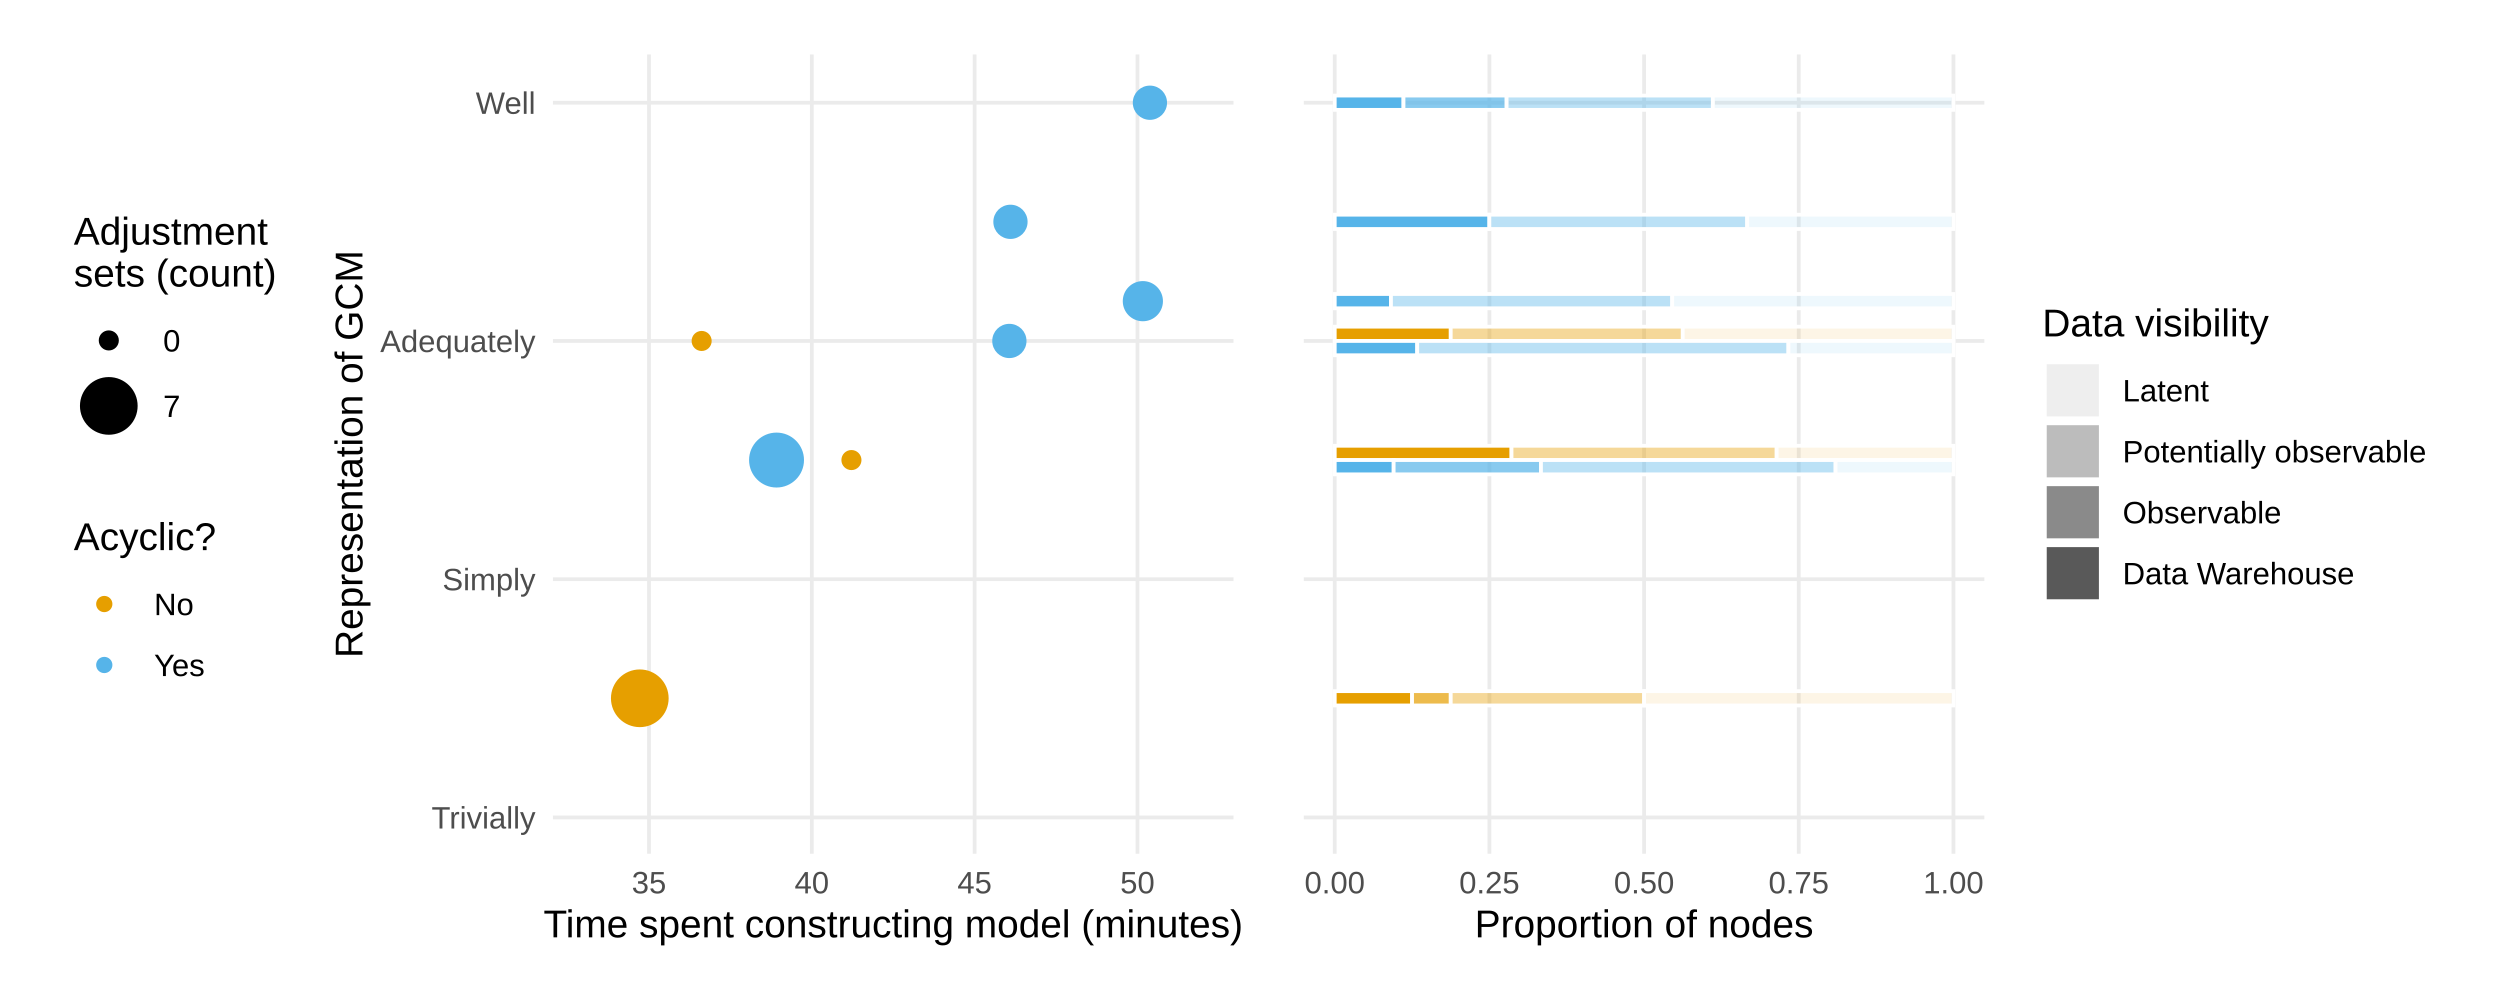
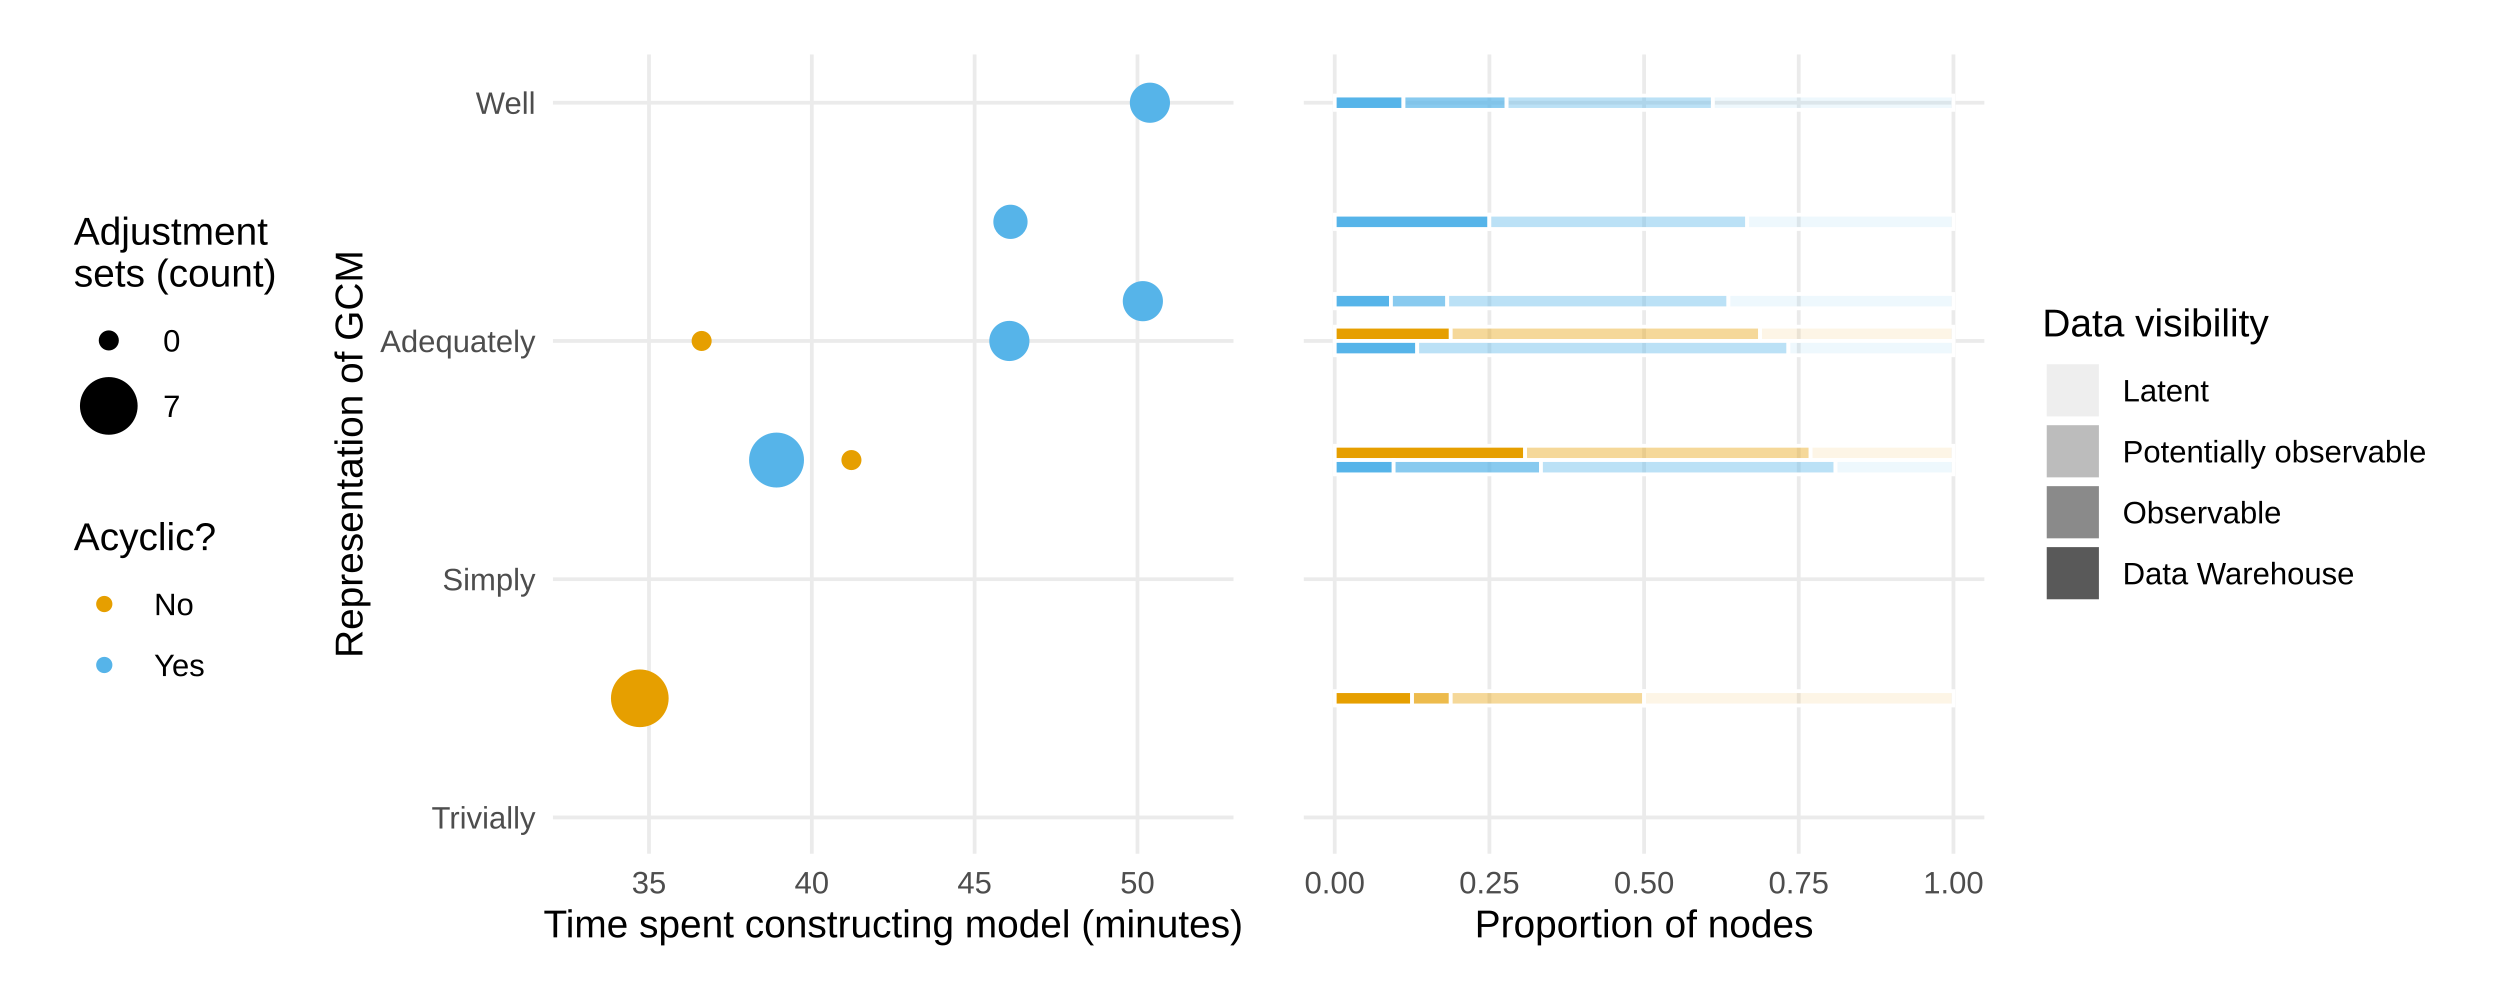
<svg xmlns="http://www.w3.org/2000/svg" width="708.66pt" height="283.46pt" viewBox="0 0 708.66 283.46">
  <g class="svglite">
    <defs>
      <style type="text/css">
    .svglite line, .svglite polyline, .svglite polygon, .svglite path, .svglite rect, .svglite circle {
      fill: none;
      stroke: #000000;
      stroke-linecap: round;
      stroke-linejoin: round;
      stroke-miterlimit: 10.00;
    }
    .svglite text {
      white-space: pre;
    }
    .svglite g.glyphgroup path {
      fill: inherit;
      stroke: none;
    }
  </style>
    </defs>
    <rect width="100%" height="100%" style="stroke: none; fill: #FFFFFF;" />
    <defs>
      <clipPath id="cpMC4wMHw3MDguNjZ8MC4wMHwyODMuNDY=">
        <rect x="0.00" y="0.00" width="708.66" height="283.46" />
      </clipPath>
    </defs>
    <g clip-path="url(#cpMC4wMHw3MDguNjZ8MC4wMHwyODMuNDY=)">
      <rect x="-0" y="0.00" width="708.66" height="283.46" style="stroke-width: 1.07; stroke: #FFFFFF; fill: #FFFFFF;" />
    </g>
    <defs>
      <clipPath id="cpMTU2Ljc0fDU2Mi41MHwxNS40NHwyNDIuMDE=">
        <rect x="156.74" y="15.44" width="405.75" height="226.56" />
      </clipPath>
    </defs>
    <g clip-path="url(#cpMTU2Ljc0fDU2Mi41MHwxNS40NHwyNDIuMDE=)">
</g>
    <g clip-path="url(#cpMC4wMHw3MDguNjZ8MC4wMHwyODMuNDY=)">
</g>
    <defs>
      <clipPath id="cpNS40OHwzNTkuNjJ8NS40OHwyNzcuOTk=">
        <rect x="5.48" y="5.48" width="354.14" height="272.51" />
      </clipPath>
    </defs>
    <g clip-path="url(#cpNS40OHwzNTkuNjJ8NS40OHwyNzcuOTk=)">
      <rect x="5.48" y="5.48" width="354.14" height="272.51" style="stroke-width: 1.07; stroke: none; fill: #FFFFFF;" />
    </g>
    <g clip-path="url(#cpMC4wMHw3MDguNjZ8MC4wMHwyODMuNDY=)">
</g>
    <defs>
      <clipPath id="cpMzU5LjYyfDcwMy4xOHw1LjQ4fDI3Ny45OQ==">
        <rect x="359.62" y="5.48" width="343.56" height="272.51" />
      </clipPath>
    </defs>
    <g clip-path="url(#cpMzU5LjYyfDcwMy4xOHw1LjQ4fDI3Ny45OQ==)">
      <rect x="359.62" y="5.48" width="343.56" height="272.51" style="stroke-width: 1.07; stroke: none; fill: #FFFFFF;" />
    </g>
    <g clip-path="url(#cpMC4wMHw3MDguNjZ8MC4wMHwyODMuNDY=)">
</g>
    <defs>
      <clipPath id="cpMTU2Ljc0fDM0OS42NnwxNS40NHwyNDIuMDE=">
        <rect x="156.74" y="15.44" width="192.91" height="226.56" />
      </clipPath>
    </defs>
    <g clip-path="url(#cpMTU2Ljc0fDM0OS42NnwxNS40NHwyNDIuMDE=)">
      <polyline points="156.74,231.71 349.66,231.71 " style="stroke-width: 1.07; stroke: #EBEBEB; stroke-linecap: butt;" />
      <polyline points="156.74,164.18 349.66,164.18 " style="stroke-width: 1.07; stroke: #EBEBEB; stroke-linecap: butt;" />
      <polyline points="156.74,96.65 349.66,96.65 " style="stroke-width: 1.07; stroke: #EBEBEB; stroke-linecap: butt;" />
      <polyline points="156.74,29.12 349.66,29.12 " style="stroke-width: 1.07; stroke: #EBEBEB; stroke-linecap: butt;" />
      <polyline points="183.97,242.01 183.97,15.44 " style="stroke-width: 1.07; stroke: #EBEBEB; stroke-linecap: butt;" />
      <polyline points="230.12,242.01 230.12,15.44 " style="stroke-width: 1.07; stroke: #EBEBEB; stroke-linecap: butt;" />
      <polyline points="276.27,242.01 276.27,15.44 " style="stroke-width: 1.07; stroke: #EBEBEB; stroke-linecap: butt;" />
      <polyline points="322.43,242.01 322.43,15.44 " style="stroke-width: 1.07; stroke: #EBEBEB; stroke-linecap: butt;" />
      <circle cx="323.96" cy="85.37" r="5.34" style="stroke-width: 0.71; stroke: #56B4E9; fill: #56B4E9;" />
      <circle cx="286.43" cy="62.88" r="4.50" style="stroke-width: 0.71; stroke: #56B4E9; fill: #56B4E9;" />
      <circle cx="198.89" cy="96.65" r="2.49" style="stroke-width: 0.71; stroke: #E69F00; fill: #E69F00;" />
      <circle cx="181.36" cy="197.94" r="7.82" style="stroke-width: 0.71; stroke: #E69F00; fill: #E69F00;" />
-       <circle cx="325.96" cy="29.12" r="4.50" style="stroke-width: 0.71; stroke: #56B4E9; fill: #56B4E9;" />
+       <circle cx="325.96" cy="29.12" r="5.34" style="stroke-width: 0.71; stroke: #56B4E9; fill: #56B4E9;" />
      <circle cx="241.35" cy="130.41" r="2.49" style="stroke-width: 0.71; stroke: #E69F00; fill: #E69F00;" />
      <circle cx="220.12" cy="130.41" r="7.43" style="stroke-width: 0.71; stroke: #56B4E9; fill: #56B4E9;" />
-       <circle cx="286.12" cy="96.65" r="4.50" style="stroke-width: 0.71; stroke: #56B4E9; fill: #56B4E9;" />
+       <circle cx="286.12" cy="96.65" r="5.34" style="stroke-width: 0.71; stroke: #56B4E9; fill: #56B4E9;" />
    </g>
    <g clip-path="url(#cpMC4wMHw3MDguNjZ8MC4wMHwyODMuNDY=)">
      <text x="151.81" y="234.86" text-anchor="end" style="font-size: 8.80px;fill: #4D4D4D; font-family: &quot;Arial&quot;;" textLength="29.48px" lengthAdjust="spacingAndGlyphs">Trivially</text>
      <text x="151.81" y="167.33" text-anchor="end" style="font-size: 8.80px;fill: #4D4D4D; font-family: &quot;Arial&quot;;" textLength="26.41px" lengthAdjust="spacingAndGlyphs">Simply</text>
      <text x="151.81" y="99.80" text-anchor="end" style="font-size: 8.80px;fill: #4D4D4D; font-family: &quot;Arial&quot;;" textLength="44.02px" lengthAdjust="spacingAndGlyphs">Adequately</text>
      <text x="151.81" y="32.27" text-anchor="end" style="font-size: 8.80px;fill: #4D4D4D; font-family: &quot;Arial&quot;;" textLength="16.94px" lengthAdjust="spacingAndGlyphs">Well</text>
      <text x="183.97" y="253.24" text-anchor="middle" style="font-size: 8.80px;fill: #4D4D4D; font-family: &quot;Arial&quot;;" textLength="9.78px" lengthAdjust="spacingAndGlyphs">35</text>
      <text x="230.12" y="253.24" text-anchor="middle" style="font-size: 8.80px;fill: #4D4D4D; font-family: &quot;Arial&quot;;" textLength="9.78px" lengthAdjust="spacingAndGlyphs">40</text>
      <text x="276.27" y="253.24" text-anchor="middle" style="font-size: 8.80px;fill: #4D4D4D; font-family: &quot;Arial&quot;;" textLength="9.78px" lengthAdjust="spacingAndGlyphs">45</text>
      <text x="322.43" y="253.24" text-anchor="middle" style="font-size: 8.80px;fill: #4D4D4D; font-family: &quot;Arial&quot;;" textLength="9.78px" lengthAdjust="spacingAndGlyphs">50</text>
      <text x="253.20" y="265.70" text-anchor="middle" style="font-size: 11.00px; font-family: &quot;Arial&quot;;" textLength="198.38px" lengthAdjust="spacingAndGlyphs">Time spent constructing model (minutes)</text>
      <text transform="translate(102.74,128.72) rotate(-90)" text-anchor="middle" style="font-size: 11.00px; font-family: &quot;Arial&quot;;" textLength="115.62px" lengthAdjust="spacingAndGlyphs">Representation of GCM</text>
      <text x="20.92" y="69.35" style="font-size: 11.00px; font-family: &quot;Arial&quot;;" textLength="55.06px" lengthAdjust="spacingAndGlyphs">Adjustment</text>
      <text x="20.92" y="81.23" style="font-size: 11.00px; font-family: &quot;Arial&quot;;" textLength="57.50px" lengthAdjust="spacingAndGlyphs">sets (count)</text>
      <circle cx="30.84" cy="96.50" r="2.49" style="stroke-width: 0.71; fill: #000000;" />
      <circle cx="30.84" cy="115.06" r="7.82" style="stroke-width: 0.71; fill: #000000;" />
      <text x="46.24" y="99.65" style="font-size: 8.80px; font-family: &quot;Arial&quot;;" textLength="4.89px" lengthAdjust="spacingAndGlyphs">0</text>
      <text x="46.24" y="118.21" style="font-size: 8.80px; font-family: &quot;Arial&quot;;" textLength="4.89px" lengthAdjust="spacingAndGlyphs">7</text>
      <text x="20.92" y="155.94" style="font-size: 11.00px; font-family: &quot;Arial&quot;;" textLength="40.34px" lengthAdjust="spacingAndGlyphs">Acyclic?</text>
      <circle cx="29.56" cy="171.22" r="1.95" style="stroke-width: 0.71; stroke: #E69F00; fill: #E69F00;" />
      <circle cx="29.56" cy="188.50" r="1.95" style="stroke-width: 0.71; stroke: #56B4E9; fill: #56B4E9;" />
      <text x="43.68" y="174.37" style="font-size: 8.80px; font-family: &quot;Arial&quot;;" textLength="11.25px" lengthAdjust="spacingAndGlyphs">No</text>
      <text x="43.68" y="191.65" style="font-size: 8.80px; font-family: &quot;Arial&quot;;" textLength="14.36px" lengthAdjust="spacingAndGlyphs">Yes</text>
    </g>
    <defs>
      <clipPath id="cpMzY5LjU4fDU2Mi41MHwxNS40NHwyNDIuMDE=">
        <rect x="369.58" y="15.44" width="192.91" height="226.56" />
      </clipPath>
    </defs>
    <g clip-path="url(#cpMzY5LjU4fDU2Mi41MHwxNS40NHwyNDIuMDE=)">
      <polyline points="369.58,231.71 562.50,231.71 " style="stroke-width: 1.07; stroke: #EBEBEB; stroke-linecap: butt;" />
      <polyline points="369.58,164.18 562.50,164.18 " style="stroke-width: 1.07; stroke: #EBEBEB; stroke-linecap: butt;" />
      <polyline points="369.58,96.65 562.50,96.65 " style="stroke-width: 1.07; stroke: #EBEBEB; stroke-linecap: butt;" />
      <polyline points="369.58,29.12 562.50,29.12 " style="stroke-width: 1.07; stroke: #EBEBEB; stroke-linecap: butt;" />
      <polyline points="378.35,242.01 378.35,15.44 " style="stroke-width: 1.07; stroke: #EBEBEB; stroke-linecap: butt;" />
      <polyline points="422.19,242.01 422.19,15.44 " style="stroke-width: 1.07; stroke: #EBEBEB; stroke-linecap: butt;" />
      <polyline points="466.04,242.01 466.04,15.44 " style="stroke-width: 1.07; stroke: #EBEBEB; stroke-linecap: butt;" />
      <polyline points="509.88,242.01 509.88,15.44 " style="stroke-width: 1.07; stroke: #EBEBEB; stroke-linecap: butt;" />
      <polyline points="553.73,242.01 553.73,15.44 " style="stroke-width: 1.07; stroke: #EBEBEB; stroke-linecap: butt;" />
      <rect x="378.35" y="83.34" width="15.94" height="4.05" style="stroke-width: 1.07; stroke: #FFFFFF; stroke-linecap: butt; stroke-linejoin: miter; fill: #56B4E9;" />
-       <rect x="394.29" y="83.34" width="0.00" height="4.05" style="stroke-width: 1.07; stroke: #FFFFFF; stroke-linecap: butt; stroke-linejoin: miter; fill: #56B4E9; fill-opacity: 0.70;" />
-       <rect x="394.29" y="83.34" width="79.72" height="4.05" style="stroke-width: 1.07; stroke: #FFFFFF; stroke-linecap: butt; stroke-linejoin: miter; fill: #56B4E9; fill-opacity: 0.40;" />
-       <rect x="474.01" y="83.34" width="79.72" height="4.05" style="stroke-width: 1.07; stroke: #FFFFFF; stroke-linecap: butt; stroke-linejoin: miter; fill: #56B4E9; fill-opacity: 0.10;" />
+       <rect x="394.29" y="83.34" width="15.94" height="4.05" style="stroke-width: 1.07; stroke: #FFFFFF; stroke-linecap: butt; stroke-linejoin: miter; fill: #56B4E9; fill-opacity: 0.70;" />
+       <rect x="410.24" y="83.34" width="79.72" height="4.05" style="stroke-width: 1.07; stroke: #FFFFFF; stroke-linecap: butt; stroke-linejoin: miter; fill: #56B4E9; fill-opacity: 0.40;" />
+       <rect x="489.95" y="83.34" width="63.77" height="4.05" style="stroke-width: 1.07; stroke: #FFFFFF; stroke-linecap: butt; stroke-linejoin: miter; fill: #56B4E9; fill-opacity: 0.10;" />
      <rect x="378.35" y="60.86" width="43.84" height="4.05" style="stroke-width: 1.07; stroke: #FFFFFF; stroke-linecap: butt; stroke-linejoin: miter; fill: #56B4E9;" />
      <rect x="422.19" y="60.86" width="0.00" height="4.05" style="stroke-width: 1.07; stroke: #FFFFFF; stroke-linecap: butt; stroke-linejoin: miter; fill: #56B4E9; fill-opacity: 0.70;" />
      <rect x="422.19" y="60.86" width="73.07" height="4.05" style="stroke-width: 1.07; stroke: #FFFFFF; stroke-linecap: butt; stroke-linejoin: miter; fill: #56B4E9; fill-opacity: 0.40;" />
      <rect x="495.27" y="60.86" width="58.46" height="4.05" style="stroke-width: 1.07; stroke: #FFFFFF; stroke-linecap: butt; stroke-linejoin: miter; fill: #56B4E9; fill-opacity: 0.10;" />
      <rect x="378.35" y="92.60" width="32.88" height="4.05" style="stroke-width: 1.07; stroke: #FFFFFF; stroke-linecap: butt; stroke-linejoin: miter; fill: #E69F00;" />
      <rect x="411.23" y="92.60" width="0.00" height="4.05" style="stroke-width: 1.07; stroke: #FFFFFF; stroke-linecap: butt; stroke-linejoin: miter; fill: #E69F00; fill-opacity: 0.70;" />
-       <rect x="411.23" y="92.60" width="65.77" height="4.05" style="stroke-width: 1.07; stroke: #FFFFFF; stroke-linecap: butt; stroke-linejoin: miter; fill: #E69F00; fill-opacity: 0.40;" />
-       <rect x="477.00" y="92.60" width="76.73" height="4.05" style="stroke-width: 1.07; stroke: #FFFFFF; stroke-linecap: butt; stroke-linejoin: miter; fill: #E69F00; fill-opacity: 0.10;" />
+       <rect x="411.23" y="92.60" width="87.69" height="4.05" style="stroke-width: 1.07; stroke: #FFFFFF; stroke-linecap: butt; stroke-linejoin: miter; fill: #E69F00; fill-opacity: 0.40;" />
+       <rect x="498.92" y="92.60" width="54.81" height="4.05" style="stroke-width: 1.07; stroke: #FFFFFF; stroke-linecap: butt; stroke-linejoin: miter; fill: #E69F00; fill-opacity: 0.10;" />
      <rect x="378.35" y="195.92" width="21.92" height="4.05" style="stroke-width: 1.07; stroke: #FFFFFF; stroke-linecap: butt; stroke-linejoin: miter; fill: #E69F00;" />
      <rect x="400.27" y="195.92" width="10.96" height="4.05" style="stroke-width: 1.07; stroke: #FFFFFF; stroke-linecap: butt; stroke-linejoin: miter; fill: #E69F00; fill-opacity: 0.70;" />
      <rect x="411.23" y="195.92" width="54.81" height="4.05" style="stroke-width: 1.07; stroke: #FFFFFF; stroke-linecap: butt; stroke-linejoin: miter; fill: #E69F00; fill-opacity: 0.40;" />
      <rect x="466.04" y="195.92" width="87.69" height="4.05" style="stroke-width: 1.07; stroke: #FFFFFF; stroke-linecap: butt; stroke-linejoin: miter; fill: #E69F00; fill-opacity: 0.10;" />
      <rect x="378.35" y="27.09" width="19.49" height="4.05" style="stroke-width: 1.07; stroke: #FFFFFF; stroke-linecap: butt; stroke-linejoin: miter; fill: #56B4E9;" />
      <rect x="397.84" y="27.09" width="29.23" height="4.05" style="stroke-width: 1.07; stroke: #FFFFFF; stroke-linecap: butt; stroke-linejoin: miter; fill: #56B4E9; fill-opacity: 0.70;" />
      <rect x="427.07" y="27.09" width="58.46" height="4.05" style="stroke-width: 1.07; stroke: #FFFFFF; stroke-linecap: butt; stroke-linejoin: miter; fill: #56B4E9; fill-opacity: 0.40;" />
      <rect x="485.52" y="27.09" width="68.20" height="4.05" style="stroke-width: 1.07; stroke: #FFFFFF; stroke-linecap: butt; stroke-linejoin: miter; fill: #56B4E9; fill-opacity: 0.10;" />
-       <rect x="378.35" y="126.36" width="50.11" height="4.05" style="stroke-width: 1.07; stroke: #FFFFFF; stroke-linecap: butt; stroke-linejoin: miter; fill: #E69F00;" />
-       <rect x="428.46" y="126.36" width="0.00" height="4.05" style="stroke-width: 1.07; stroke: #FFFFFF; stroke-linecap: butt; stroke-linejoin: miter; fill: #E69F00; fill-opacity: 0.70;" />
-       <rect x="428.46" y="126.36" width="75.16" height="4.05" style="stroke-width: 1.07; stroke: #FFFFFF; stroke-linecap: butt; stroke-linejoin: miter; fill: #E69F00; fill-opacity: 0.40;" />
-       <rect x="503.62" y="126.36" width="50.11" height="4.05" style="stroke-width: 1.07; stroke: #FFFFFF; stroke-linecap: butt; stroke-linejoin: miter; fill: #E69F00; fill-opacity: 0.10;" />
+       <rect x="378.35" y="126.36" width="53.96" height="4.05" style="stroke-width: 1.07; stroke: #FFFFFF; stroke-linecap: butt; stroke-linejoin: miter; fill: #E69F00;" />
+       <rect x="432.31" y="126.36" width="0.00" height="4.05" style="stroke-width: 1.07; stroke: #FFFFFF; stroke-linecap: butt; stroke-linejoin: miter; fill: #E69F00; fill-opacity: 0.70;" />
+       <rect x="432.31" y="126.36" width="80.94" height="4.05" style="stroke-width: 1.07; stroke: #FFFFFF; stroke-linecap: butt; stroke-linejoin: miter; fill: #E69F00; fill-opacity: 0.40;" />
+       <rect x="513.25" y="126.36" width="40.47" height="4.05" style="stroke-width: 1.07; stroke: #FFFFFF; stroke-linecap: butt; stroke-linejoin: miter; fill: #E69F00; fill-opacity: 0.10;" />
      <rect x="378.35" y="130.41" width="16.70" height="4.05" style="stroke-width: 1.07; stroke: #FFFFFF; stroke-linecap: butt; stroke-linejoin: miter; fill: #56B4E9;" />
      <rect x="395.05" y="130.41" width="41.76" height="4.05" style="stroke-width: 1.07; stroke: #FFFFFF; stroke-linecap: butt; stroke-linejoin: miter; fill: #56B4E9; fill-opacity: 0.70;" />
      <rect x="436.81" y="130.41" width="83.51" height="4.05" style="stroke-width: 1.07; stroke: #FFFFFF; stroke-linecap: butt; stroke-linejoin: miter; fill: #56B4E9; fill-opacity: 0.40;" />
      <rect x="520.32" y="130.41" width="33.41" height="4.05" style="stroke-width: 1.07; stroke: #FFFFFF; stroke-linecap: butt; stroke-linejoin: miter; fill: #56B4E9; fill-opacity: 0.10;" />
      <rect x="378.35" y="96.65" width="23.38" height="4.05" style="stroke-width: 1.07; stroke: #FFFFFF; stroke-linecap: butt; stroke-linejoin: miter; fill: #56B4E9;" />
      <rect x="401.73" y="96.65" width="0.00" height="4.05" style="stroke-width: 1.07; stroke: #FFFFFF; stroke-linecap: butt; stroke-linejoin: miter; fill: #56B4E9; fill-opacity: 0.70;" />
      <rect x="401.73" y="96.65" width="105.23" height="4.05" style="stroke-width: 1.07; stroke: #FFFFFF; stroke-linecap: butt; stroke-linejoin: miter; fill: #56B4E9; fill-opacity: 0.40;" />
      <rect x="506.96" y="96.65" width="46.77" height="4.05" style="stroke-width: 1.07; stroke: #FFFFFF; stroke-linecap: butt; stroke-linejoin: miter; fill: #56B4E9; fill-opacity: 0.10;" />
    </g>
    <g clip-path="url(#cpMC4wMHw3MDguNjZ8MC4wMHwyODMuNDY=)">
      <text x="378.35" y="253.24" text-anchor="middle" style="font-size: 8.80px;fill: #4D4D4D; font-family: &quot;Arial&quot;;" textLength="17.11px" lengthAdjust="spacingAndGlyphs">0.00</text>
      <text x="422.19" y="253.24" text-anchor="middle" style="font-size: 8.80px;fill: #4D4D4D; font-family: &quot;Arial&quot;;" textLength="17.11px" lengthAdjust="spacingAndGlyphs">0.25</text>
      <text x="466.04" y="253.24" text-anchor="middle" style="font-size: 8.80px;fill: #4D4D4D; font-family: &quot;Arial&quot;;" textLength="17.11px" lengthAdjust="spacingAndGlyphs">0.50</text>
      <text x="509.88" y="253.24" text-anchor="middle" style="font-size: 8.80px;fill: #4D4D4D; font-family: &quot;Arial&quot;;" textLength="17.11px" lengthAdjust="spacingAndGlyphs">0.75</text>
      <text x="553.73" y="253.24" text-anchor="middle" style="font-size: 8.80px;fill: #4D4D4D; font-family: &quot;Arial&quot;;" textLength="17.11px" lengthAdjust="spacingAndGlyphs">1.00</text>
      <text x="466.04" y="265.70" text-anchor="middle" style="font-size: 11.00px; font-family: &quot;Arial&quot;;" textLength="96.09px" lengthAdjust="spacingAndGlyphs">Proportion of nodes</text>
      <text x="578.93" y="95.36" style="font-size: 11.00px; font-family: &quot;Arial&quot;;" textLength="64.19px" lengthAdjust="spacingAndGlyphs">Data visibility</text>
      <rect x="579.64" y="102.71" width="15.86" height="15.86" style="stroke-width: 1.07; stroke: #FFFFFF; stroke-linecap: butt; stroke-linejoin: miter; fill: #595959; fill-opacity: 0.10;" />
      <rect x="579.64" y="119.99" width="15.86" height="15.86" style="stroke-width: 1.07; stroke: #FFFFFF; stroke-linecap: butt; stroke-linejoin: miter; fill: #595959; fill-opacity: 0.40;" />
      <rect x="579.64" y="137.27" width="15.86" height="15.86" style="stroke-width: 1.07; stroke: #FFFFFF; stroke-linecap: butt; stroke-linejoin: miter; fill: #595959; fill-opacity: 0.70;" />
      <rect x="579.64" y="154.55" width="15.86" height="15.86" style="stroke-width: 1.07; stroke: #FFFFFF; stroke-linecap: butt; stroke-linejoin: miter; fill: #595959;" />
      <text x="601.69" y="113.79" style="font-size: 8.80px; font-family: &quot;Arial&quot;;" textLength="24.44px" lengthAdjust="spacingAndGlyphs">Latent</text>
      <text x="601.69" y="131.07" style="font-size: 8.80px; font-family: &quot;Arial&quot;;" textLength="86.05px" lengthAdjust="spacingAndGlyphs">Potentially observable</text>
      <text x="601.69" y="148.35" style="font-size: 8.80px; font-family: &quot;Arial&quot;;" textLength="44.98px" lengthAdjust="spacingAndGlyphs">Observable</text>
      <text x="601.69" y="165.63" style="font-size: 8.80px; font-family: &quot;Arial&quot;;" textLength="65.66px" lengthAdjust="spacingAndGlyphs">Data Warehouse</text>
    </g>
  </g>
</svg>
